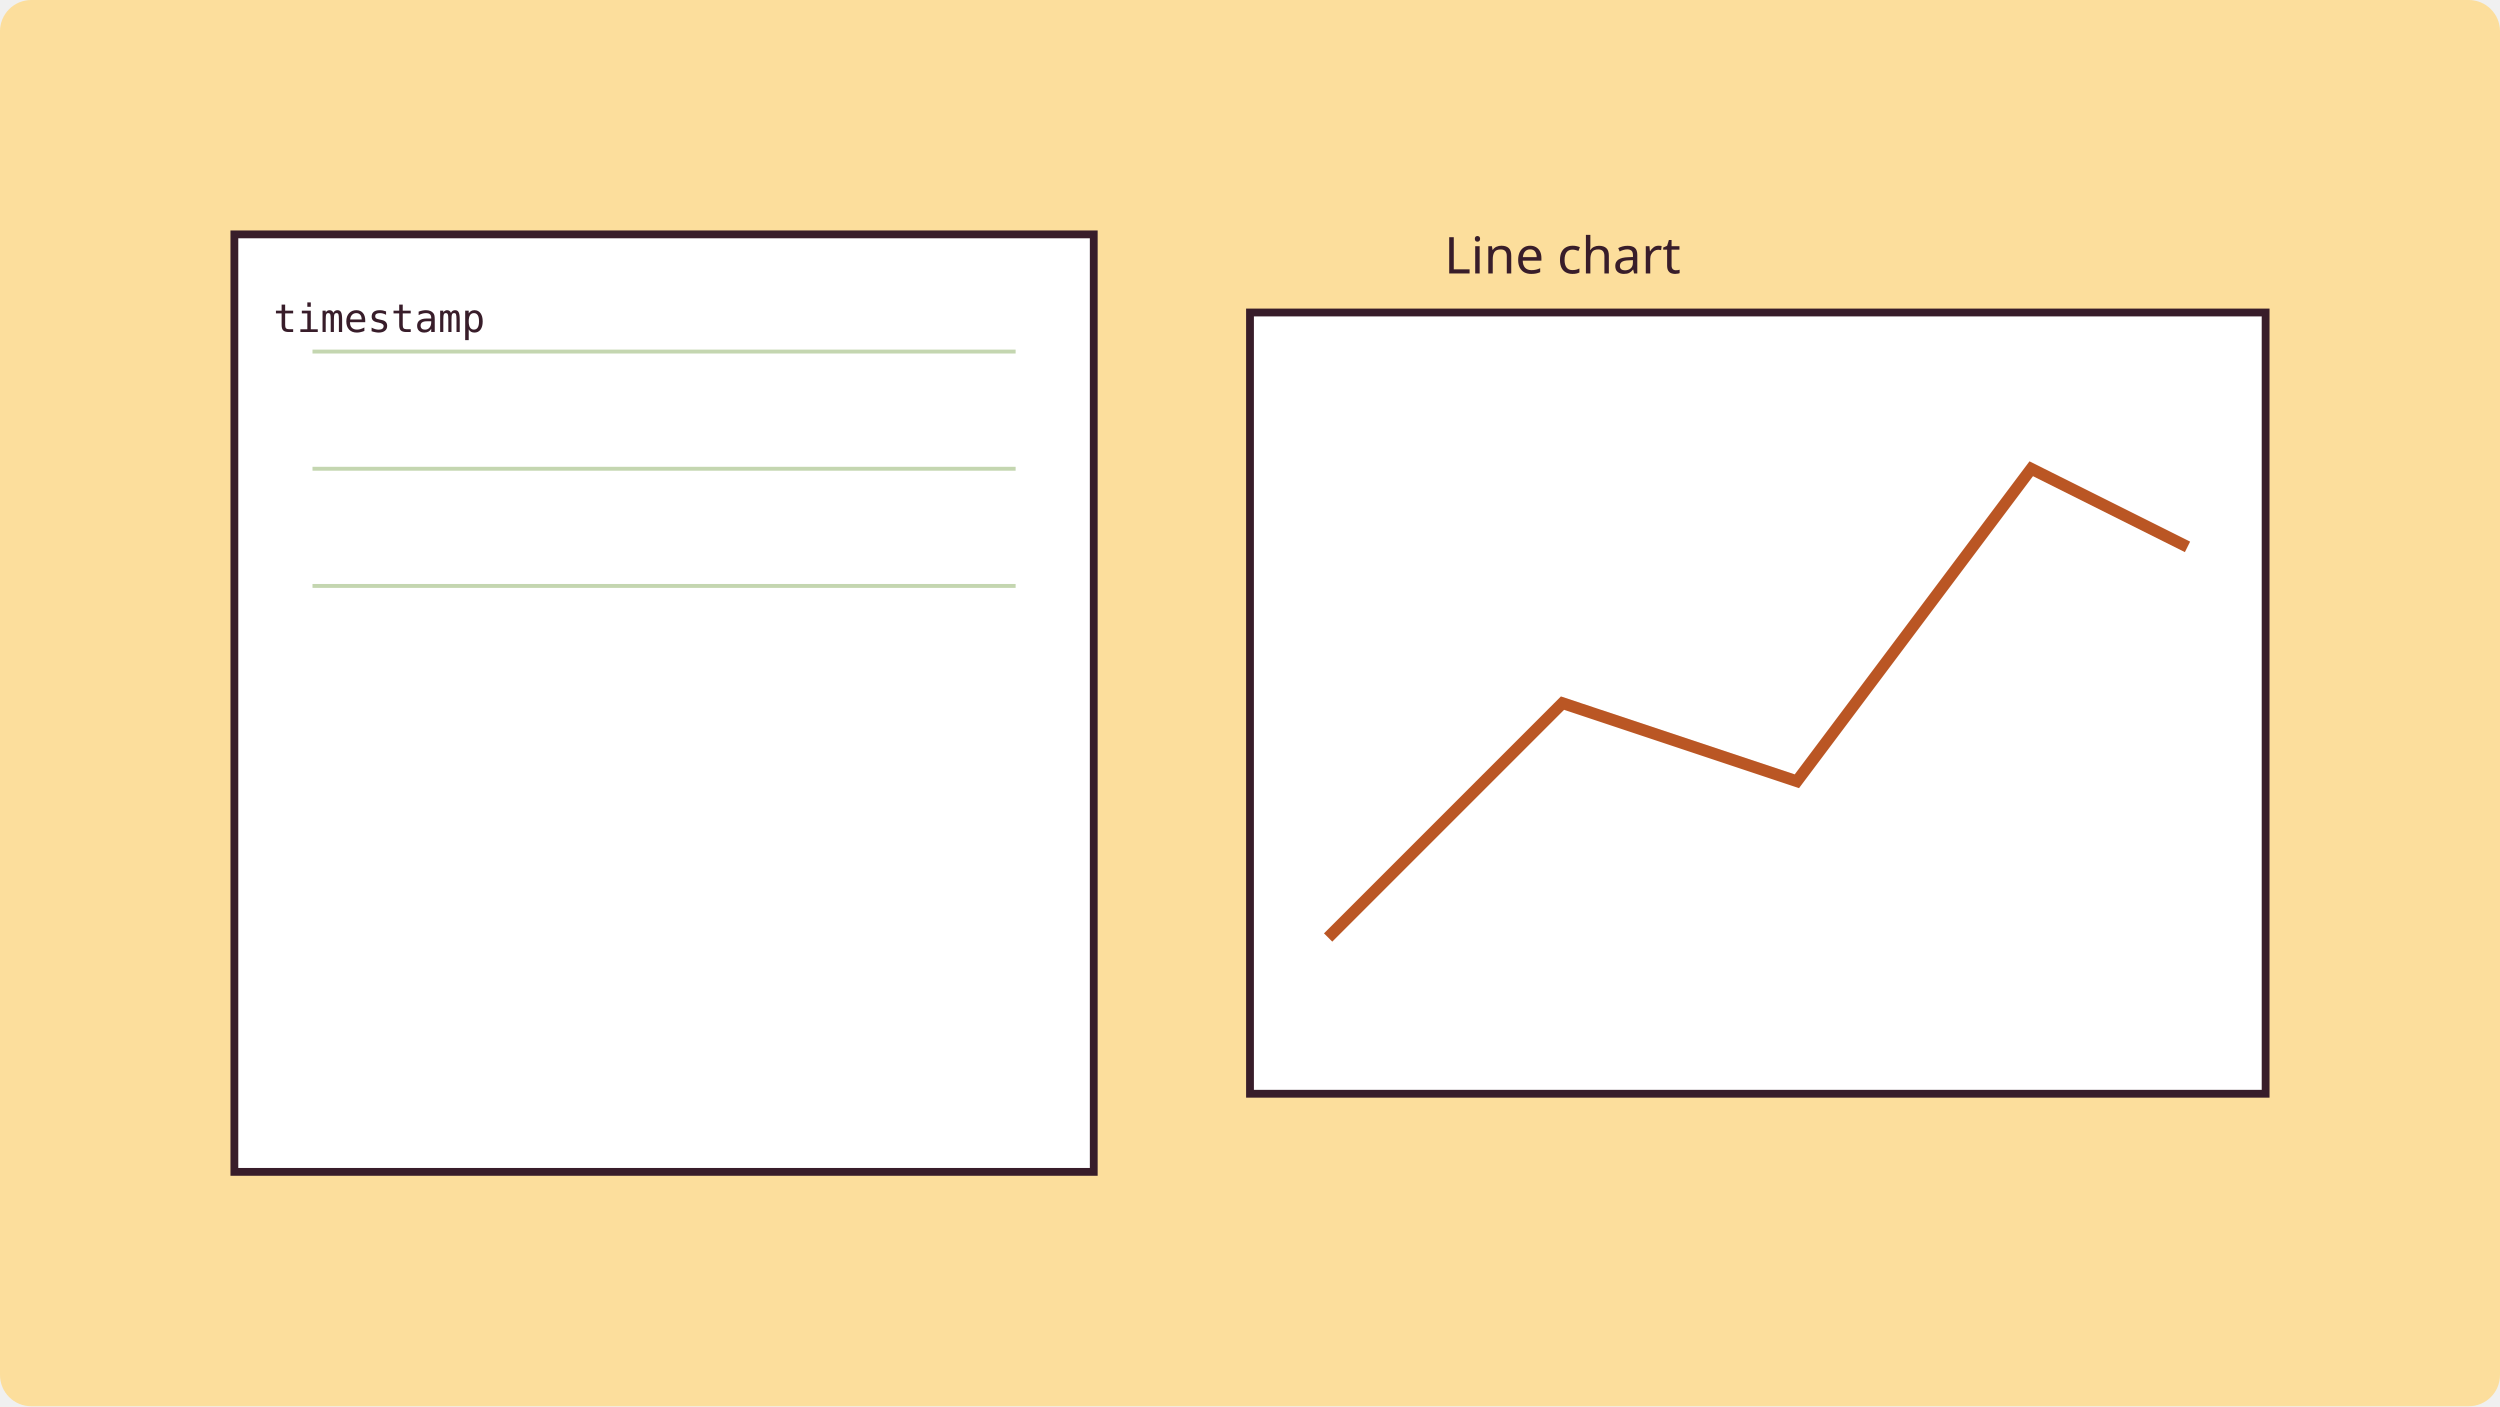
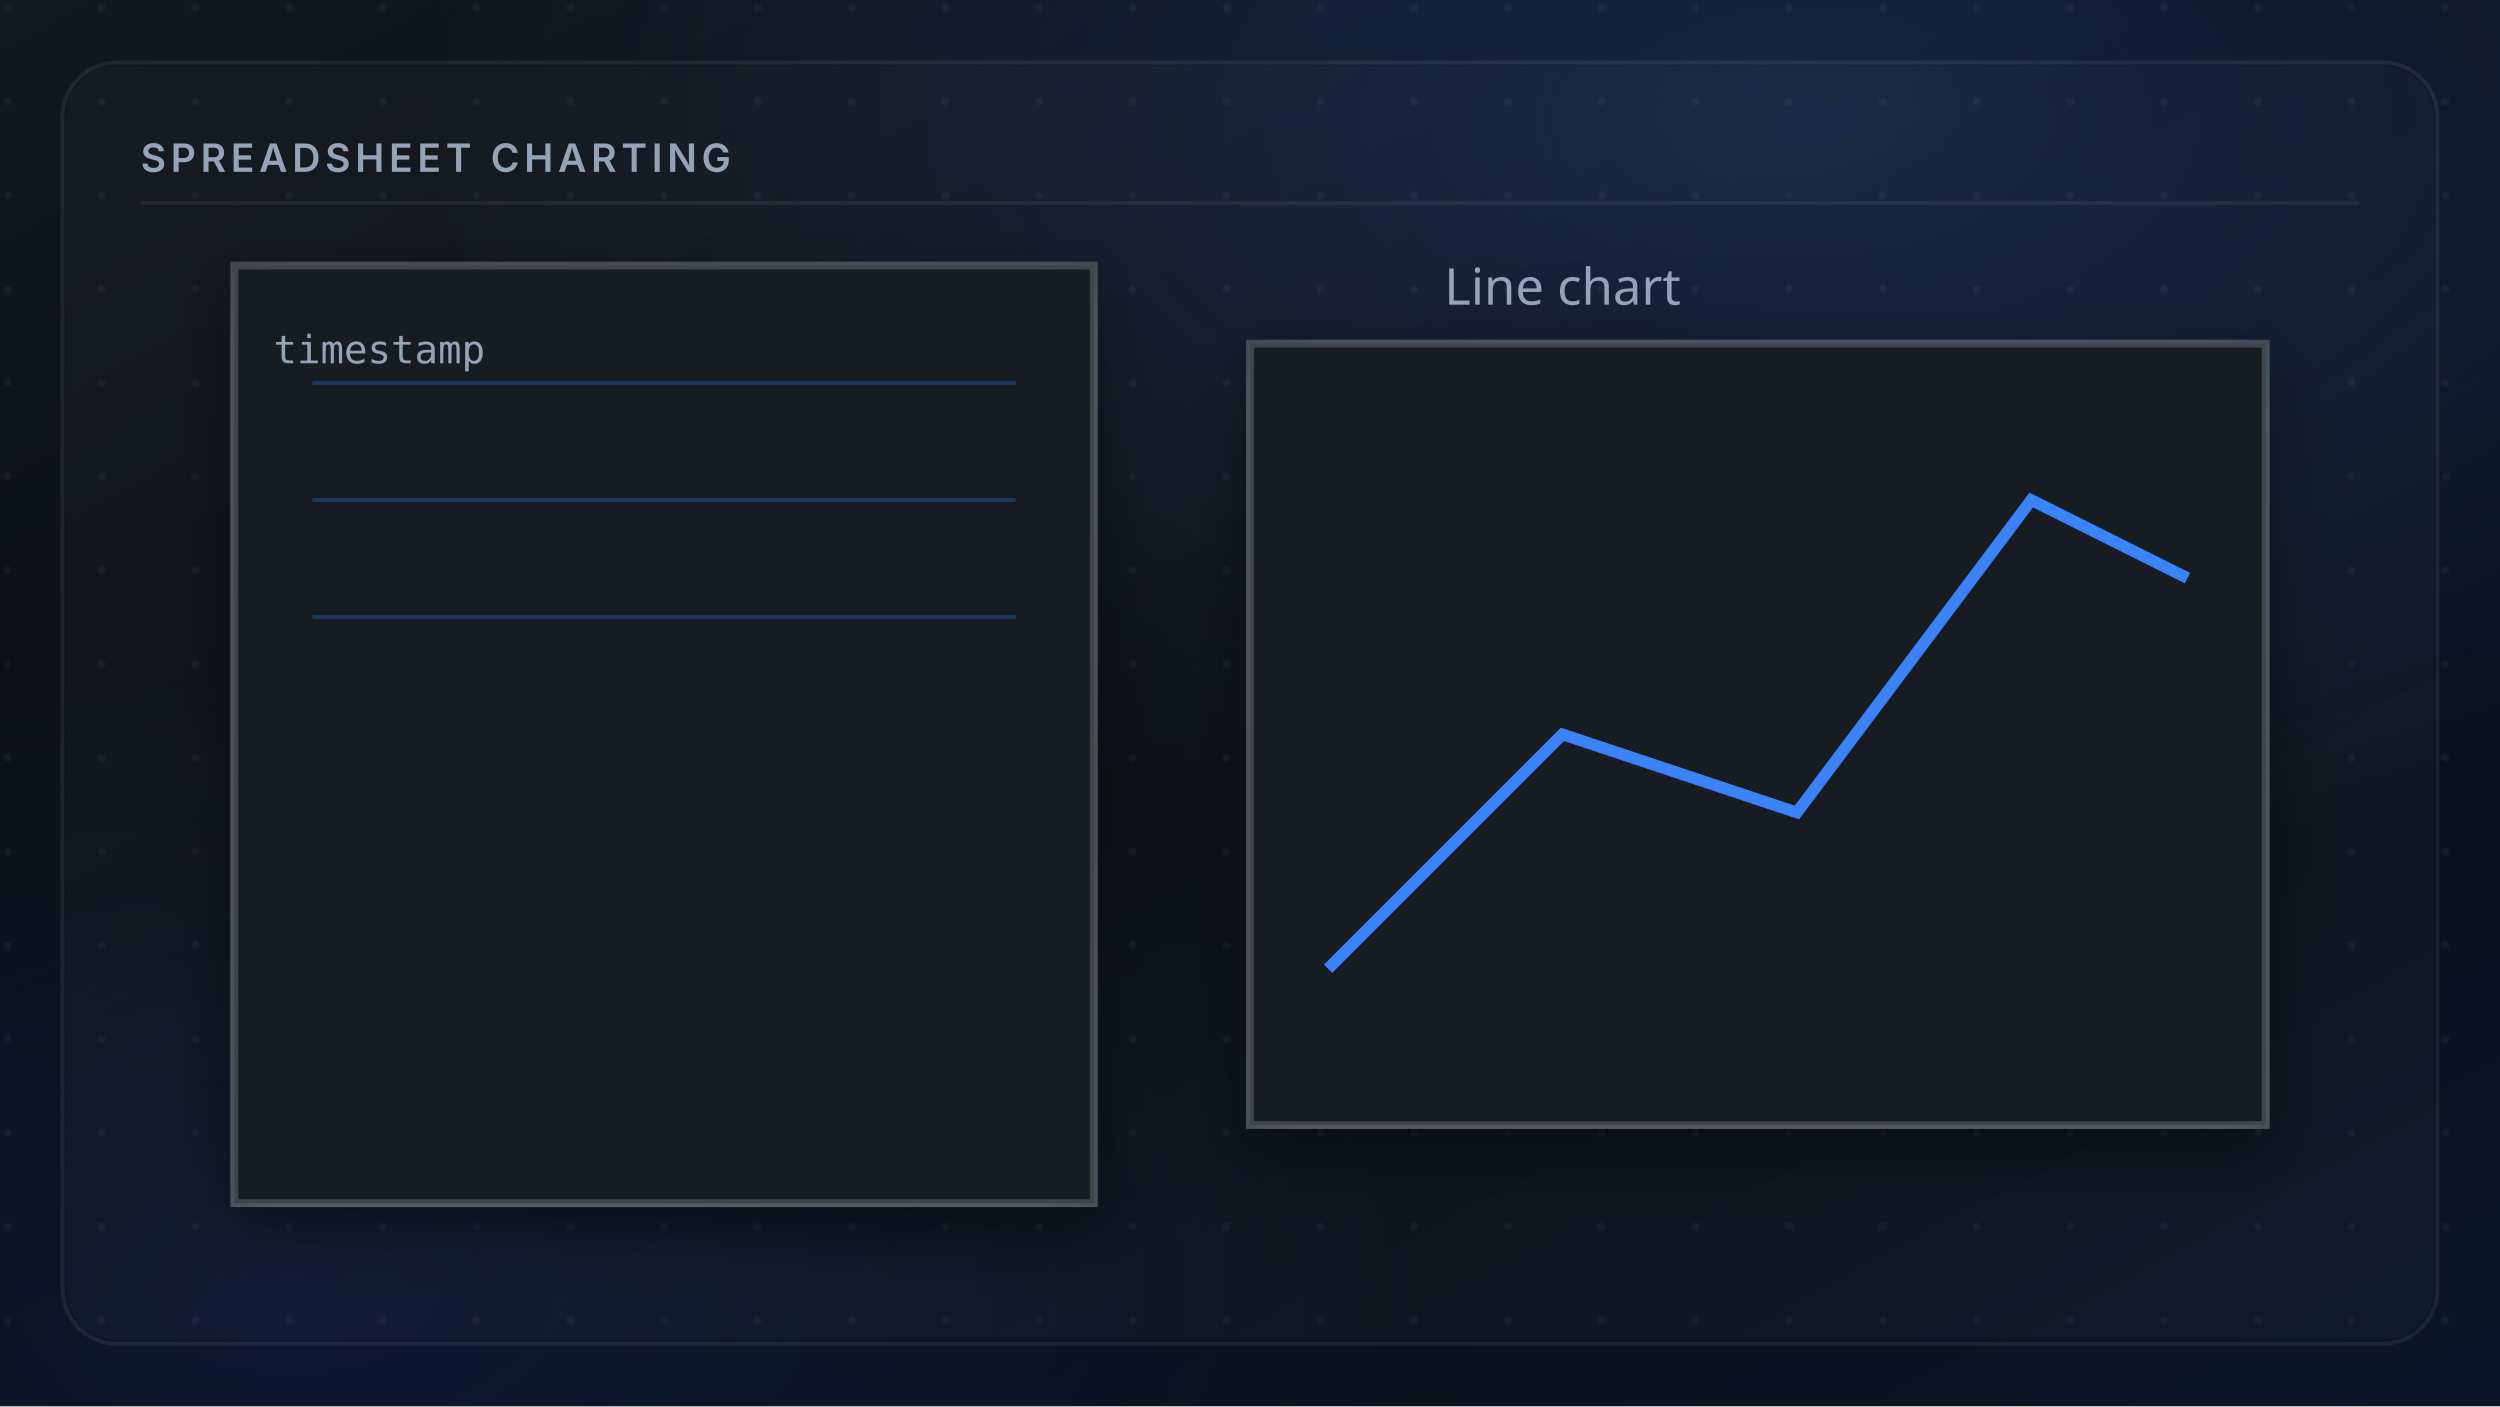
<svg xmlns="http://www.w3.org/2000/svg" viewBox="0 0 640 360" role="img" aria-labelledby="title-charting-with-spreadsheets desc-charting-with-spreadsheets">
-   <rect width="640" height="360" fill="#fcde9c" rx="8" />
-   <rect x="60" y="60" width="220" height="240" fill="#ffffff" stroke="#381d2a" stroke-width="2" />
-   <line x1="80" y1="90" x2="260" y2="90" stroke="#c4d6b0" />
-   <line x1="80" y1="120" x2="260" y2="120" stroke="#c4d6b0" />
-   <line x1="80" y1="150" x2="260" y2="150" stroke="#c4d6b0" />
-   <text x="70" y="85" fill="#381d2a" font-size="10" font-family="monospace">timestamp</text>
-   <rect x="320" y="80" width="260" height="200" fill="#ffffff" stroke="#381d2a" stroke-width="2" />
-   <polyline points="340,240 400,180 460,200 520,120 560,140" fill="none" stroke="#ba5624" stroke-width="3" />
-   <text x="400" y="70" text-anchor="middle" fill="#381d2a" font-size="13" font-family="system-ui">Line chart</text>
+   <defs>
+     <linearGradient id="bg-chartingxwithxspreadsheets" x1="0%" y1="0%" x2="100%" y2="100%">
+       <stop offset="0%" stop-color="#121820" />
+       <stop offset="45%" stop-color="#090b0f" />
+       <stop offset="100%" stop-color="#0a1628" />
+     </linearGradient>
+     <radialGradient id="glow-chartingxwithxspreadsheets" cx="72%" cy="8%" r="55%">
+       <stop offset="0%" stop-color="rgba(59,130,246,0.22)" />
+       <stop offset="100%" stop-color="rgba(59,130,246,0)" />
+     </radialGradient>
+     <radialGradient id="glow2-chartingxwithxspreadsheets" cx="12%" cy="92%" r="45%">
+       <stop offset="0%" stop-color="rgba(37,99,235,0.14)" />
+       <stop offset="100%" stop-color="rgba(37,99,235,0)" />
+     </radialGradient>
+     <pattern id="dots-chartingxwithxspreadsheets" width="24" height="24" patternUnits="userSpaceOnUse">
+       <circle cx="2" cy="2" r="1" fill="rgba(148,163,184,0.12)" />
+     </pattern>
+     <filter id="soft-chartingxwithxspreadsheets" x="-25%" y="-25%" width="150%" height="150%">
+       <feDropShadow dx="0" dy="6" stdDeviation="8" flood-color="#000000" flood-opacity="0.45" />
+     </filter>
+   </defs>
+   <rect width="640" height="360" fill="url(#bg-chartingxwithxspreadsheets)" />
+   <rect width="640" height="360" fill="url(#glow-chartingxwithxspreadsheets)" />
+   <rect width="640" height="360" fill="url(#glow2-chartingxwithxspreadsheets)" />
+   <rect width="640" height="360" fill="url(#dots-chartingxwithxspreadsheets)" opacity="0.55" />
+   <rect x="16" y="16" width="608" height="328" rx="14" fill="none" stroke="rgba(255,255,255,0.07)" />
+   <rect x="17" y="17" width="606" height="326" rx="13" fill="rgba(255,255,255,0.02)" />
+   <text x="36" y="44" fill="#94a3b8" font-family="Inter,system-ui,sans-serif" font-size="10" font-weight="600" letter-spacing="0.12em">SPREADSHEET CHARTING</text>
+   <line x1="36" y1="52" x2="604" y2="52" stroke="rgba(255,255,255,0.06)" />
+   <g filter="url(#soft-chartingxwithxspreadsheets)" transform="translate(0, 8)">
+     <rect x="60" y="60" width="220" height="240" fill="#151b24" stroke="rgba(255,255,255,0.18)" stroke-width="2" />
+     <line x1="80" y1="90" x2="260" y2="90" stroke="rgba(59,130,246,0.28)" />
+     <line x1="80" y1="120" x2="260" y2="120" stroke="rgba(59,130,246,0.28)" />
+     <line x1="80" y1="150" x2="260" y2="150" stroke="rgba(59,130,246,0.28)" />
+     <text x="70" y="85" fill="#94a3b8" font-size="10" font-family="monospace">timestamp</text>
+     <rect x="320" y="80" width="260" height="200" fill="#151b24" stroke="rgba(255,255,255,0.18)" stroke-width="2" />
+     <polyline points="340,240 400,180 460,200 520,120 560,140" fill="none" stroke="#3b82f6" stroke-width="3" />
+     <text x="400" y="70" text-anchor="middle" fill="#94a3b8" font-size="13" font-family="system-ui">Line chart</text>
+   </g>
</svg>
